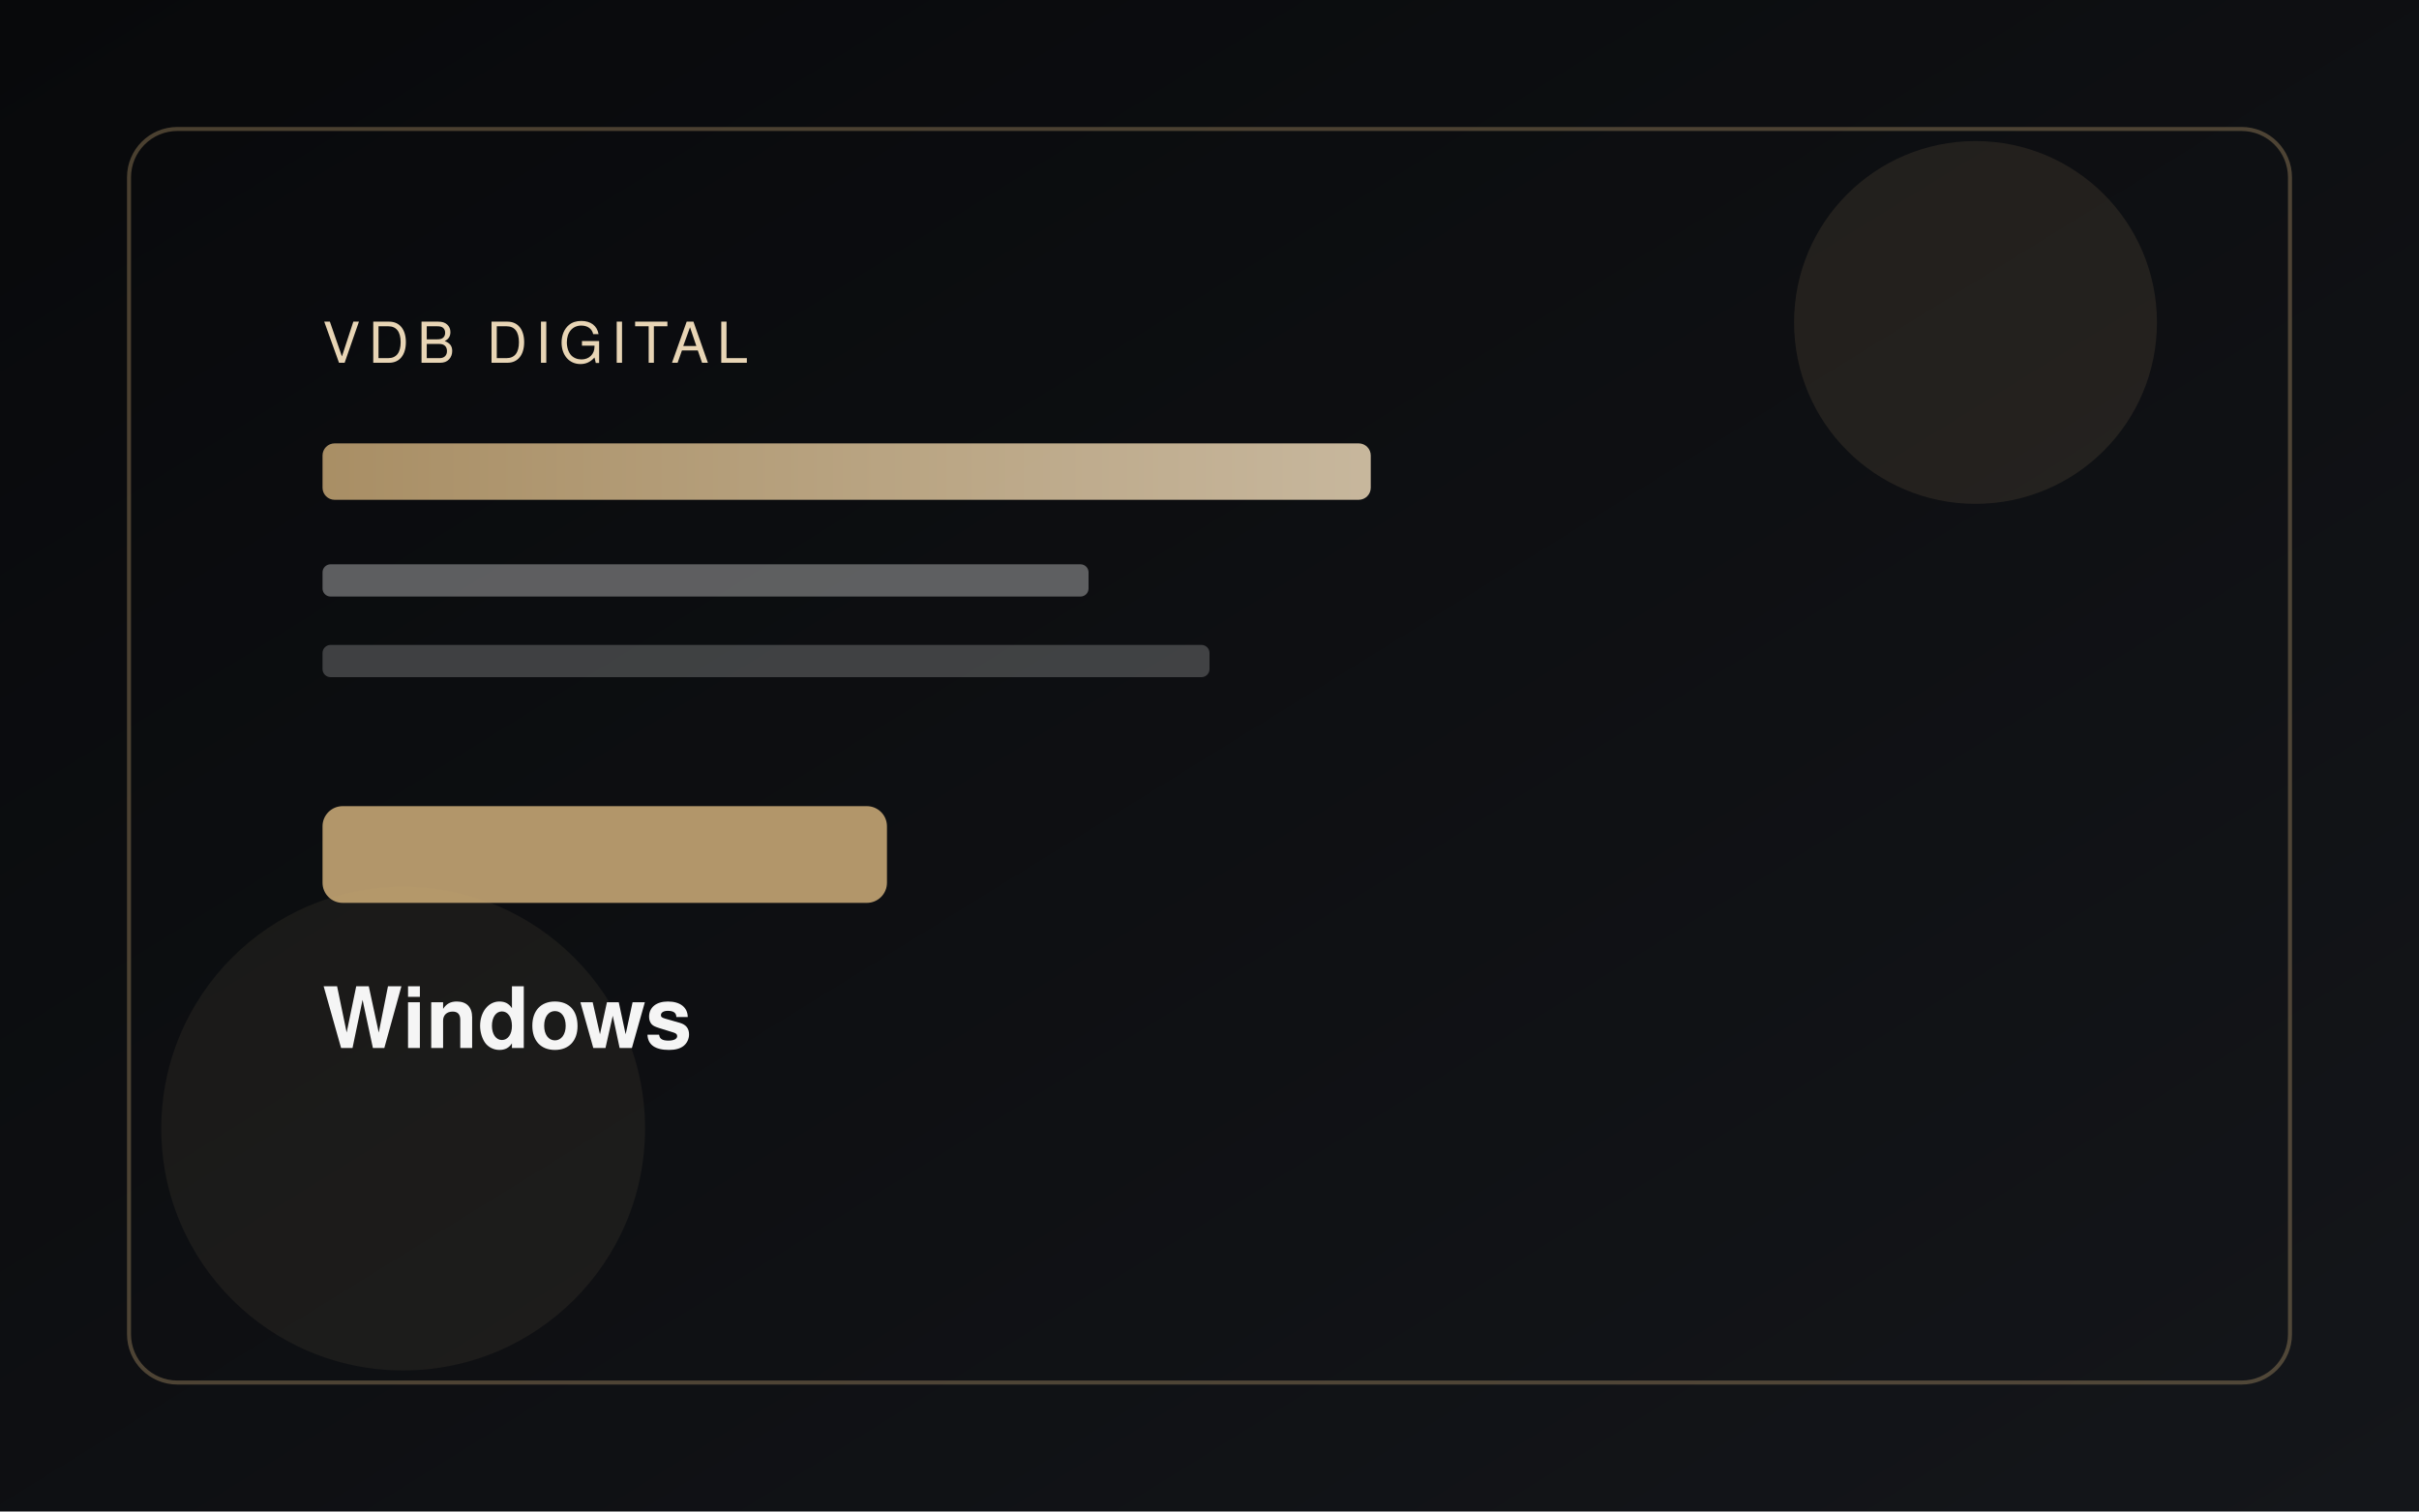
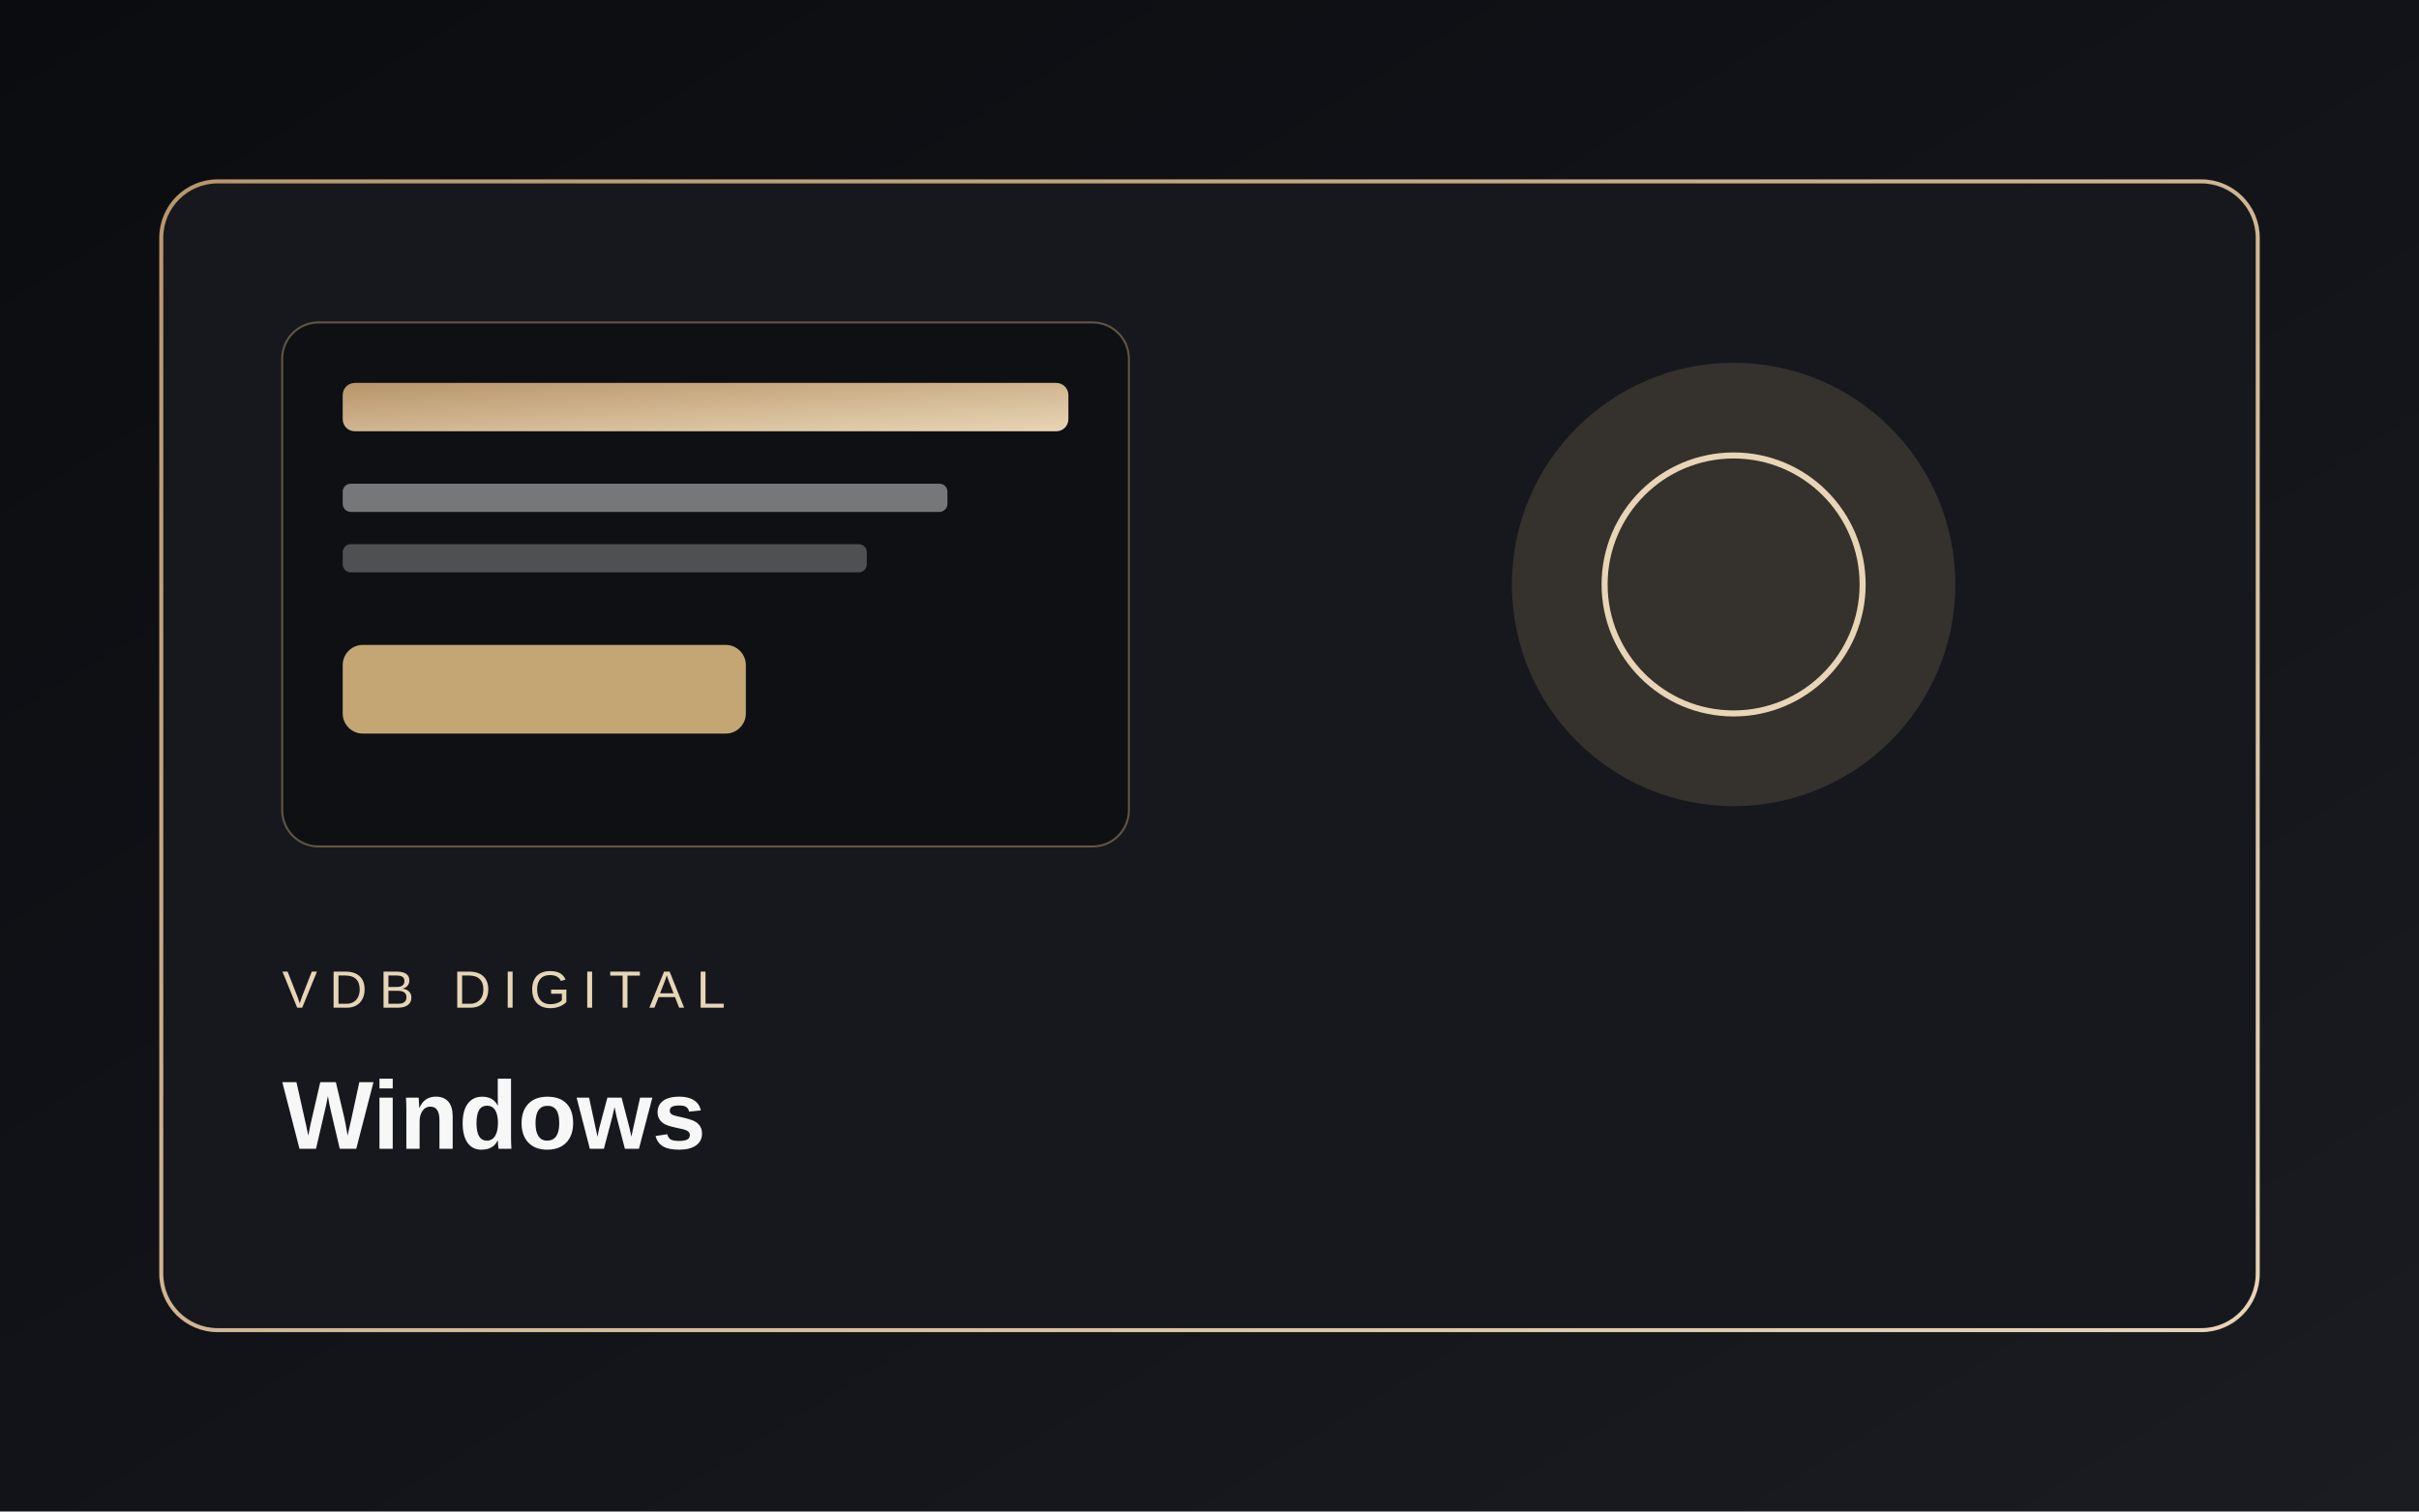
- <svg xmlns="http://www.w3.org/2000/svg" width="1200" height="750" viewBox="0 0 1200 750" role="img" aria-label="Windows">
+ <svg xmlns="http://www.w3.org/2000/svg" width="1200" height="750" viewBox="0 0 1200 750" role="img">
  <defs>
    <linearGradient id="bg" x1="0" y1="0" x2="1" y2="1">
-       <stop offset="0%" stop-color="#08090B" />
-       <stop offset="100%" stop-color="#14161A" />
+       <stop offset="0%" stop-color="#0B0C0F" />
+       <stop offset="55%" stop-color="#12141A" />
+       <stop offset="100%" stop-color="#1A1C22" />
    </linearGradient>
-     <linearGradient id="gold" x1="0" y1="0" x2="1" y2="0">
-       <stop offset="0%" stop-color="#C4A574" />
+     <linearGradient id="gold" x1="0" y1="0" x2="1" y2="1">
+       <stop offset="0%" stop-color="#B8956A" />
      <stop offset="100%" stop-color="#E8D5B5" />
    </linearGradient>
  </defs>
  <rect width="1200" height="750" fill="url(#bg)" />
-   <rect x="64" y="64" width="1072" height="622" rx="24" fill="none" stroke="#C4A574" stroke-opacity="0.35" stroke-width="2" />
-   <circle cx="980" cy="160" r="90" fill="#C4A574" fill-opacity="0.12" />
-   <circle cx="200" cy="560" r="120" fill="#C4A574" fill-opacity="0.08" />
-   <rect x="160" y="220" width="520" height="28" rx="6" fill="url(#gold)" fill-opacity="0.85" />
-   <rect x="160" y="280" width="380" height="16" rx="4" fill="#F5F5F5" fill-opacity="0.35" />
-   <rect x="160" y="320" width="440" height="16" rx="4" fill="#F5F5F5" fill-opacity="0.22" />
-   <rect x="160" y="400" width="280" height="48" rx="10" fill="#C4A574" fill-opacity="0.9" />
-   <text x="160" y="180" fill="#E8D5B5" font-family="Segoe UI, Helvetica, Arial, sans-serif" font-size="28" letter-spacing="4">VDB DIGITAL</text>
-   <text x="160" y="520" fill="#F5F5F5" font-family="Segoe UI, Helvetica, Arial, sans-serif" font-size="42" font-weight="600">Windows</text>
+   <rect x="80" y="90" width="1040" height="570" rx="28" fill="#16181E" stroke="url(#gold)" stroke-width="2" />
+   <rect x="140" y="160" width="420" height="260" rx="18" fill="#0E1014" stroke="#C4A574" stroke-opacity="0.45" />
+   <rect x="170" y="190" width="360" height="24" rx="6" fill="url(#gold)" />
+   <rect x="170" y="240" width="300" height="14" rx="4" fill="#F5F5F5" fill-opacity="0.45" />
+   <rect x="170" y="270" width="260" height="14" rx="4" fill="#F5F5F5" fill-opacity="0.28" />
+   <rect x="170" y="320" width="200" height="44" rx="10" fill="#C4A574" />
+   <circle cx="860" cy="290" r="110" fill="#C4A574" fill-opacity="0.18" />
+   <circle cx="860" cy="290" r="64" fill="none" stroke="#E8D5B5" stroke-width="3" />
+   <text x="140" y="500" fill="#E8D5B5" font-family="Segoe UI, Arial, sans-serif" font-size="26" letter-spacing="6">VDB DIGITAL</text>
+   <text x="140" y="570" fill="#F7F7F7" font-family="Segoe UI, Arial, sans-serif" font-size="48" font-weight="600">Windows</text>
</svg>
